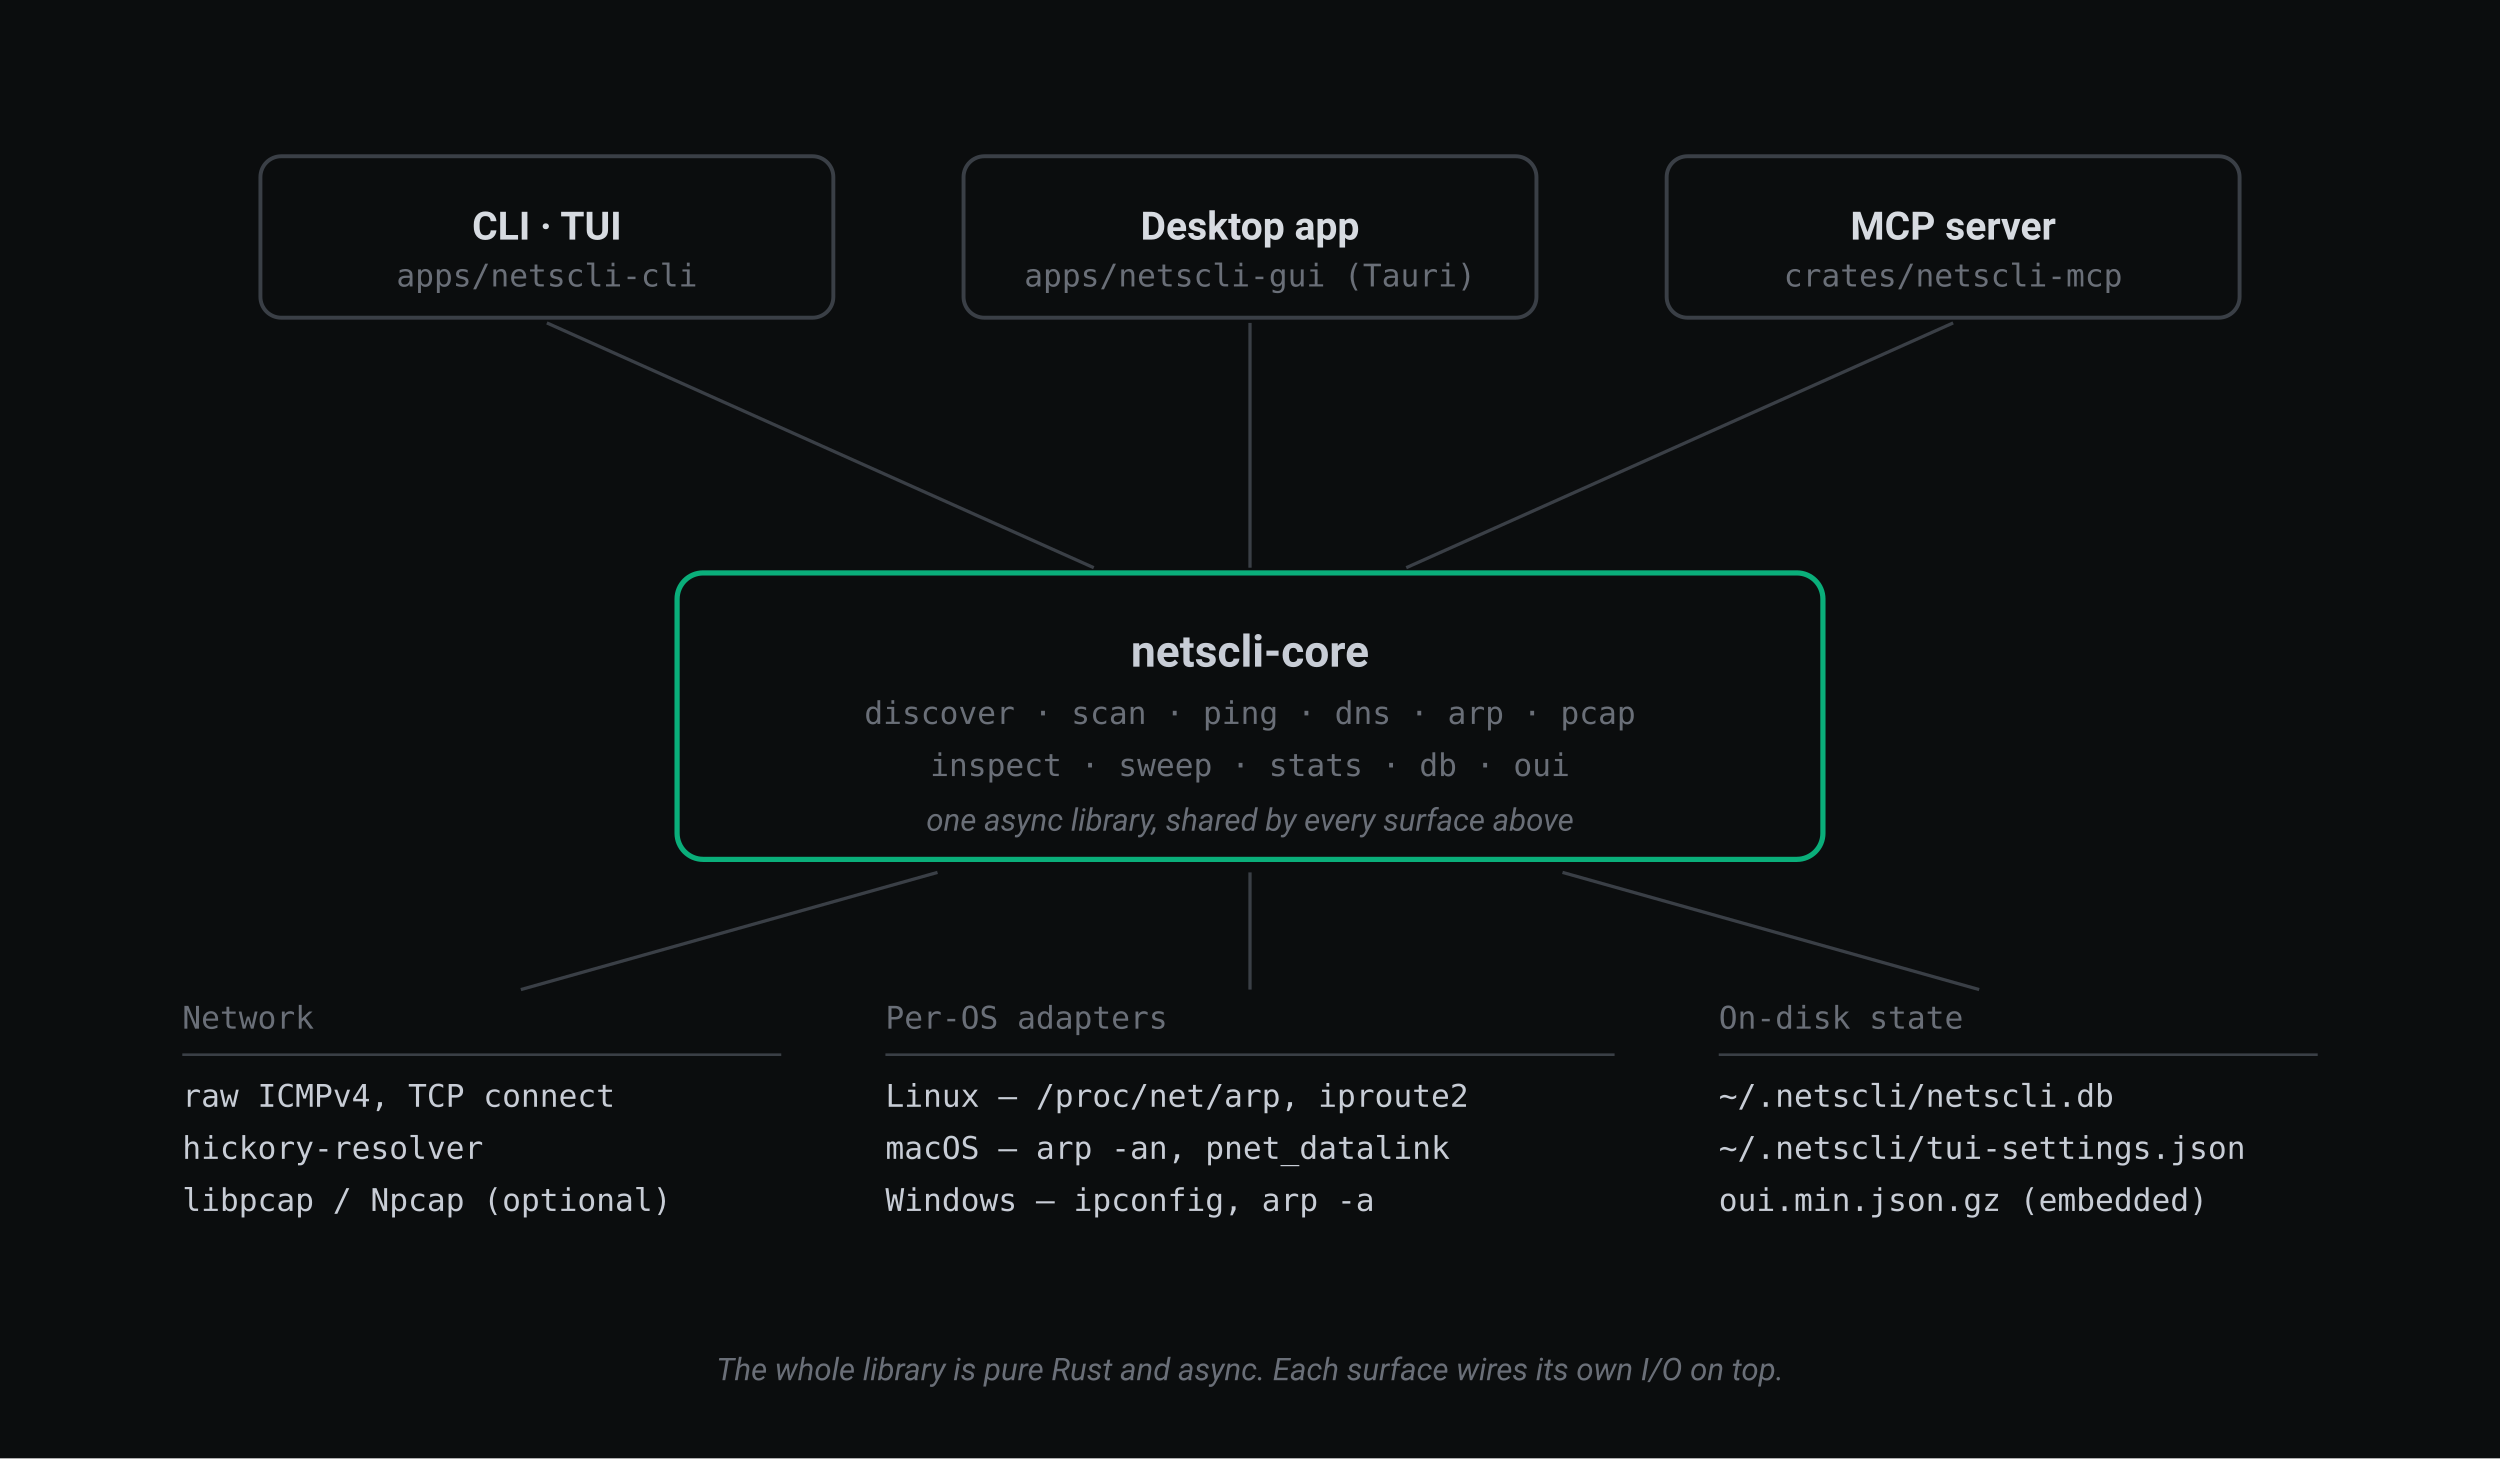
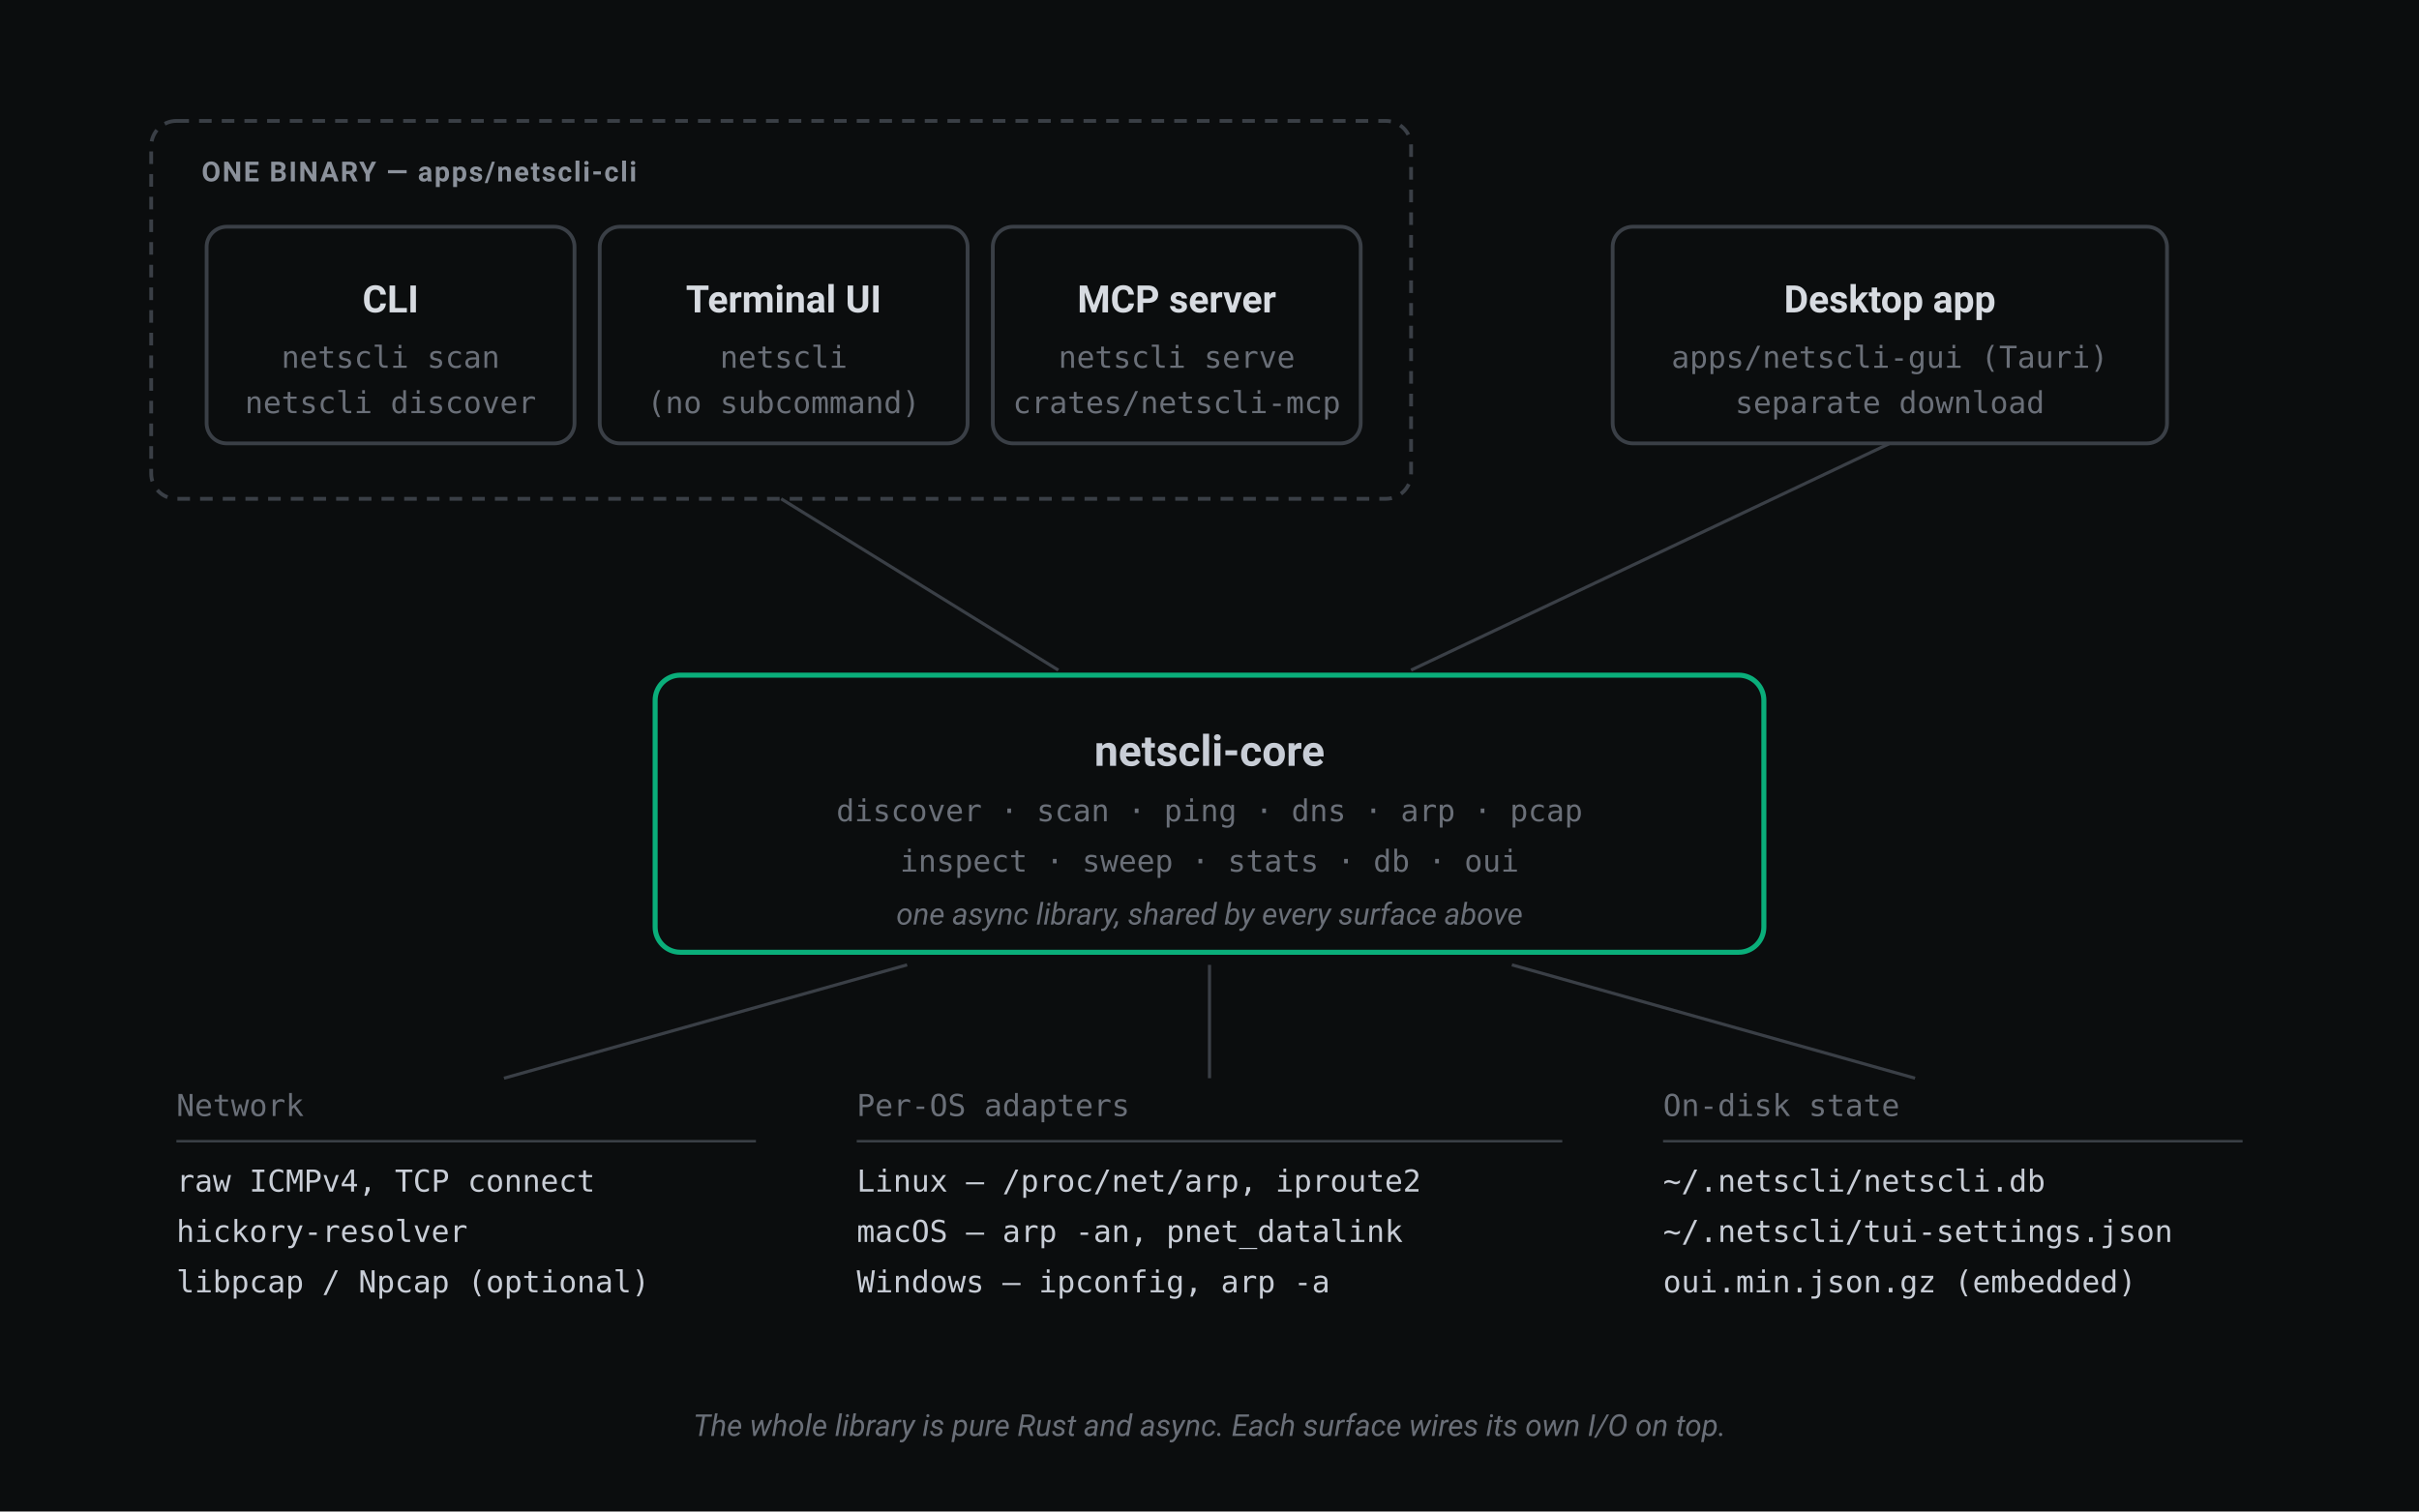
- <svg xmlns="http://www.w3.org/2000/svg" width="960" height="560" viewBox="0 0 960 560" role="img" aria-label="netscli architecture overview">
+ <svg xmlns="http://www.w3.org/2000/svg" width="960" height="600" viewBox="0 0 960 600" role="img" aria-label="netscli architecture overview: one binary providing CLI, TUI and MCP server, plus a separate desktop app, all over one shared core library">
  <defs>
    <style>
-       .bg    { fill: #0b0d0e; }
-       .box   { fill: none; stroke: #3a3f46; stroke-width: 1.5; }
-       .core  { fill: none; stroke: #0aae7a; stroke-width: 2; }
-       .link  { stroke: #3a3f46; stroke-width: 1.25; fill: none; }
+       .bg     { fill: #0b0d0e; }
+       .box    { fill: none; stroke: #3a3f46; stroke-width: 1.5; }
+       .group  { fill: none; stroke: #3a3f46; stroke-width: 1.5; stroke-dasharray: 5 4; }
+       .core   { fill: none; stroke: #0aae7a; stroke-width: 2; }
+       .link   { stroke: #3a3f46; stroke-width: 1.25; fill: none; }

-       .title { fill: #d7dbe1; font: 600 15px ui-sans-serif, system-ui, -apple-system, "Segoe UI", Roboto, Arial, sans-serif; }
-       .sub   { fill: #6a6f78; font: 12px ui-monospace, "SF Mono", Menlo, Consolas, monospace; }
-       .note  { fill: #6a6f78; font: italic 12px ui-sans-serif, system-ui, -apple-system, "Segoe UI", Roboto, Arial, sans-serif; }
+       .title  { fill: #d7dbe1; font: 600 15px ui-sans-serif, system-ui, -apple-system, "Segoe UI", Roboto, Arial, sans-serif; }
+       .sub    { fill: #6a6f78; font: 12px ui-monospace, "SF Mono", Menlo, Consolas, monospace; }
+       .note   { fill: #6a6f78; font: italic 12px ui-sans-serif, system-ui, -apple-system, "Segoe UI", Roboto, Arial, sans-serif; }
+       .grouplabel { fill: #8b919b; font: 600 11px ui-sans-serif, system-ui, -apple-system, "Segoe UI", Roboto, Arial, sans-serif; letter-spacing: 0.06em; }
      .core-title { fill: #c8cdd6; font: 700 17px ui-sans-serif, system-ui, -apple-system, "Segoe UI", Roboto, Arial, sans-serif; }
      .core-sub   { fill: #6a6f78; font: 12px ui-monospace, "SF Mono", Menlo, Consolas, monospace; }
    </style>
  </defs>
-   <rect class="bg" x="0" y="0" width="960" height="560" />
-   <rect class="box" x="100" y="60" width="220" height="62" rx="8" />
-   <text class="title" x="210" y="92" text-anchor="middle">CLI  ·  TUI</text>
-   <text class="sub" x="210" y="110" text-anchor="middle">apps/netscli-cli</text>
-   <rect class="box" x="370" y="60" width="220" height="62" rx="8" />
-   <text class="title" x="480" y="92" text-anchor="middle">Desktop app</text>
-   <text class="sub" x="480" y="110" text-anchor="middle">apps/netscli-gui  (Tauri)</text>
-   <rect class="box" x="640" y="60" width="220" height="62" rx="8" />
-   <text class="title" x="750" y="92" text-anchor="middle">MCP server</text>
-   <text class="sub" x="750" y="110" text-anchor="middle">crates/netscli-mcp</text>
-   <rect class="core" x="260" y="220" width="440" height="110" rx="10" />
-   <text class="core-title" x="480" y="256" text-anchor="middle">netscli-core</text>
-   <text class="core-sub" x="480" y="278" text-anchor="middle">discover · scan · ping · dns · arp · pcap</text>
-   <text class="core-sub" x="480" y="298" text-anchor="middle">inspect · sweep · stats · db · oui</text>
-   <text class="note" x="480" y="319" text-anchor="middle">one async library, shared by every surface above</text>
-   <path class="link" d="M210 124 L 420 218" />
-   <path class="link" d="M480 124 L 480 218" />
-   <path class="link" d="M750 124 L 540 218" />
-   <text class="sub" x="70" y="395">Network</text>
-   <line x1="70" y1="405" x2="300" y2="405" stroke="#3a3f46" stroke-width="1" />
-   <text class="sub" x="70" y="425" style="fill:#c8cdd6">raw ICMPv4, TCP connect</text>
-   <text class="sub" x="70" y="445" style="fill:#c8cdd6">hickory-resolver</text>
-   <text class="sub" x="70" y="465" style="fill:#c8cdd6">libpcap / Npcap (optional)</text>
-   <text class="sub" x="340" y="395">Per-OS adapters</text>
-   <line x1="340" y1="405" x2="620" y2="405" stroke="#3a3f46" stroke-width="1" />
-   <text class="sub" x="340" y="425" style="fill:#c8cdd6">Linux — /proc/net/arp, iproute2</text>
-   <text class="sub" x="340" y="445" style="fill:#c8cdd6">macOS — arp -an, pnet_datalink</text>
-   <text class="sub" x="340" y="465" style="fill:#c8cdd6">Windows — ipconfig, arp -a</text>
-   <text class="sub" x="660" y="395">On-disk state</text>
-   <line x1="660" y1="405" x2="890" y2="405" stroke="#3a3f46" stroke-width="1" />
-   <text class="sub" x="660" y="425" style="fill:#c8cdd6">~/.netscli/netscli.db</text>
-   <text class="sub" x="660" y="445" style="fill:#c8cdd6">~/.netscli/tui-settings.json</text>
-   <text class="sub" x="660" y="465" style="fill:#c8cdd6">oui.min.json.gz (embedded)</text>
-   <path class="link" d="M360 335 L 200 380" />
-   <path class="link" d="M480 335 L 480 380" />
-   <path class="link" d="M600 335 L 760 380" />
-   <text class="note" x="480" y="530" text-anchor="middle">
+   <rect class="bg" x="0" y="0" width="960" height="600" />
+   <rect class="group" x="60" y="48" width="500" height="150" rx="10" />
+   <text class="grouplabel" x="80" y="72">ONE BINARY — apps/netscli-cli</text>
+   <rect class="box" x="82" y="90" width="146" height="86" rx="8" />
+   <text class="title" x="155" y="124" text-anchor="middle">CLI</text>
+   <text class="sub" x="155" y="146" text-anchor="middle">netscli scan</text>
+   <text class="sub" x="155" y="164" text-anchor="middle">netscli discover</text>
+   <rect class="box" x="238" y="90" width="146" height="86" rx="8" />
+   <text class="title" x="311" y="124" text-anchor="middle">Terminal UI</text>
+   <text class="sub" x="311" y="146" text-anchor="middle">netscli</text>
+   <text class="sub" x="311" y="164" text-anchor="middle">(no subcommand)</text>
+   <rect class="box" x="394" y="90" width="146" height="86" rx="8" />
+   <text class="title" x="467" y="124" text-anchor="middle">MCP server</text>
+   <text class="sub" x="467" y="146" text-anchor="middle">netscli serve</text>
+   <text class="sub" x="467" y="164" text-anchor="middle">crates/netscli-mcp</text>
+   <rect class="box" x="640" y="90" width="220" height="86" rx="8" />
+   <text class="title" x="750" y="124" text-anchor="middle">Desktop app</text>
+   <text class="sub" x="750" y="146" text-anchor="middle">apps/netscli-gui  (Tauri)</text>
+   <text class="sub" x="750" y="164" text-anchor="middle">separate download</text>
+   <rect class="core" x="260" y="268" width="440" height="110" rx="10" />
+   <text class="core-title" x="480" y="304" text-anchor="middle">netscli-core</text>
+   <text class="core-sub" x="480" y="326" text-anchor="middle">discover · scan · ping · dns · arp · pcap</text>
+   <text class="core-sub" x="480" y="346" text-anchor="middle">inspect · sweep · stats · db · oui</text>
+   <text class="note" x="480" y="367" text-anchor="middle">one async library, shared by every surface above</text>
+   <path class="link" d="M310 198 L 420 266" />
+   <path class="link" d="M750 176 L 560 266" />
+   <text class="sub" x="70" y="443">Network</text>
+   <line x1="70" y1="453" x2="300" y2="453" stroke="#3a3f46" stroke-width="1" />
+   <text class="sub" x="70" y="473" style="fill:#c8cdd6">raw ICMPv4, TCP connect</text>
+   <text class="sub" x="70" y="493" style="fill:#c8cdd6">hickory-resolver</text>
+   <text class="sub" x="70" y="513" style="fill:#c8cdd6">libpcap / Npcap (optional)</text>
+   <text class="sub" x="340" y="443">Per-OS adapters</text>
+   <line x1="340" y1="453" x2="620" y2="453" stroke="#3a3f46" stroke-width="1" />
+   <text class="sub" x="340" y="473" style="fill:#c8cdd6">Linux — /proc/net/arp, iproute2</text>
+   <text class="sub" x="340" y="493" style="fill:#c8cdd6">macOS — arp -an, pnet_datalink</text>
+   <text class="sub" x="340" y="513" style="fill:#c8cdd6">Windows — ipconfig, arp -a</text>
+   <text class="sub" x="660" y="443">On-disk state</text>
+   <line x1="660" y1="453" x2="890" y2="453" stroke="#3a3f46" stroke-width="1" />
+   <text class="sub" x="660" y="473" style="fill:#c8cdd6">~/.netscli/netscli.db</text>
+   <text class="sub" x="660" y="493" style="fill:#c8cdd6">~/.netscli/tui-settings.json</text>
+   <text class="sub" x="660" y="513" style="fill:#c8cdd6">oui.min.json.gz (embedded)</text>
+   <path class="link" d="M360 383 L 200 428" />
+   <path class="link" d="M480 383 L 480 428" />
+   <path class="link" d="M600 383 L 760 428" />
+   <text class="note" x="480" y="570" text-anchor="middle">
    The whole library is pure Rust and async. Each surface wires its own I/O on top.
  </text>
</svg>
